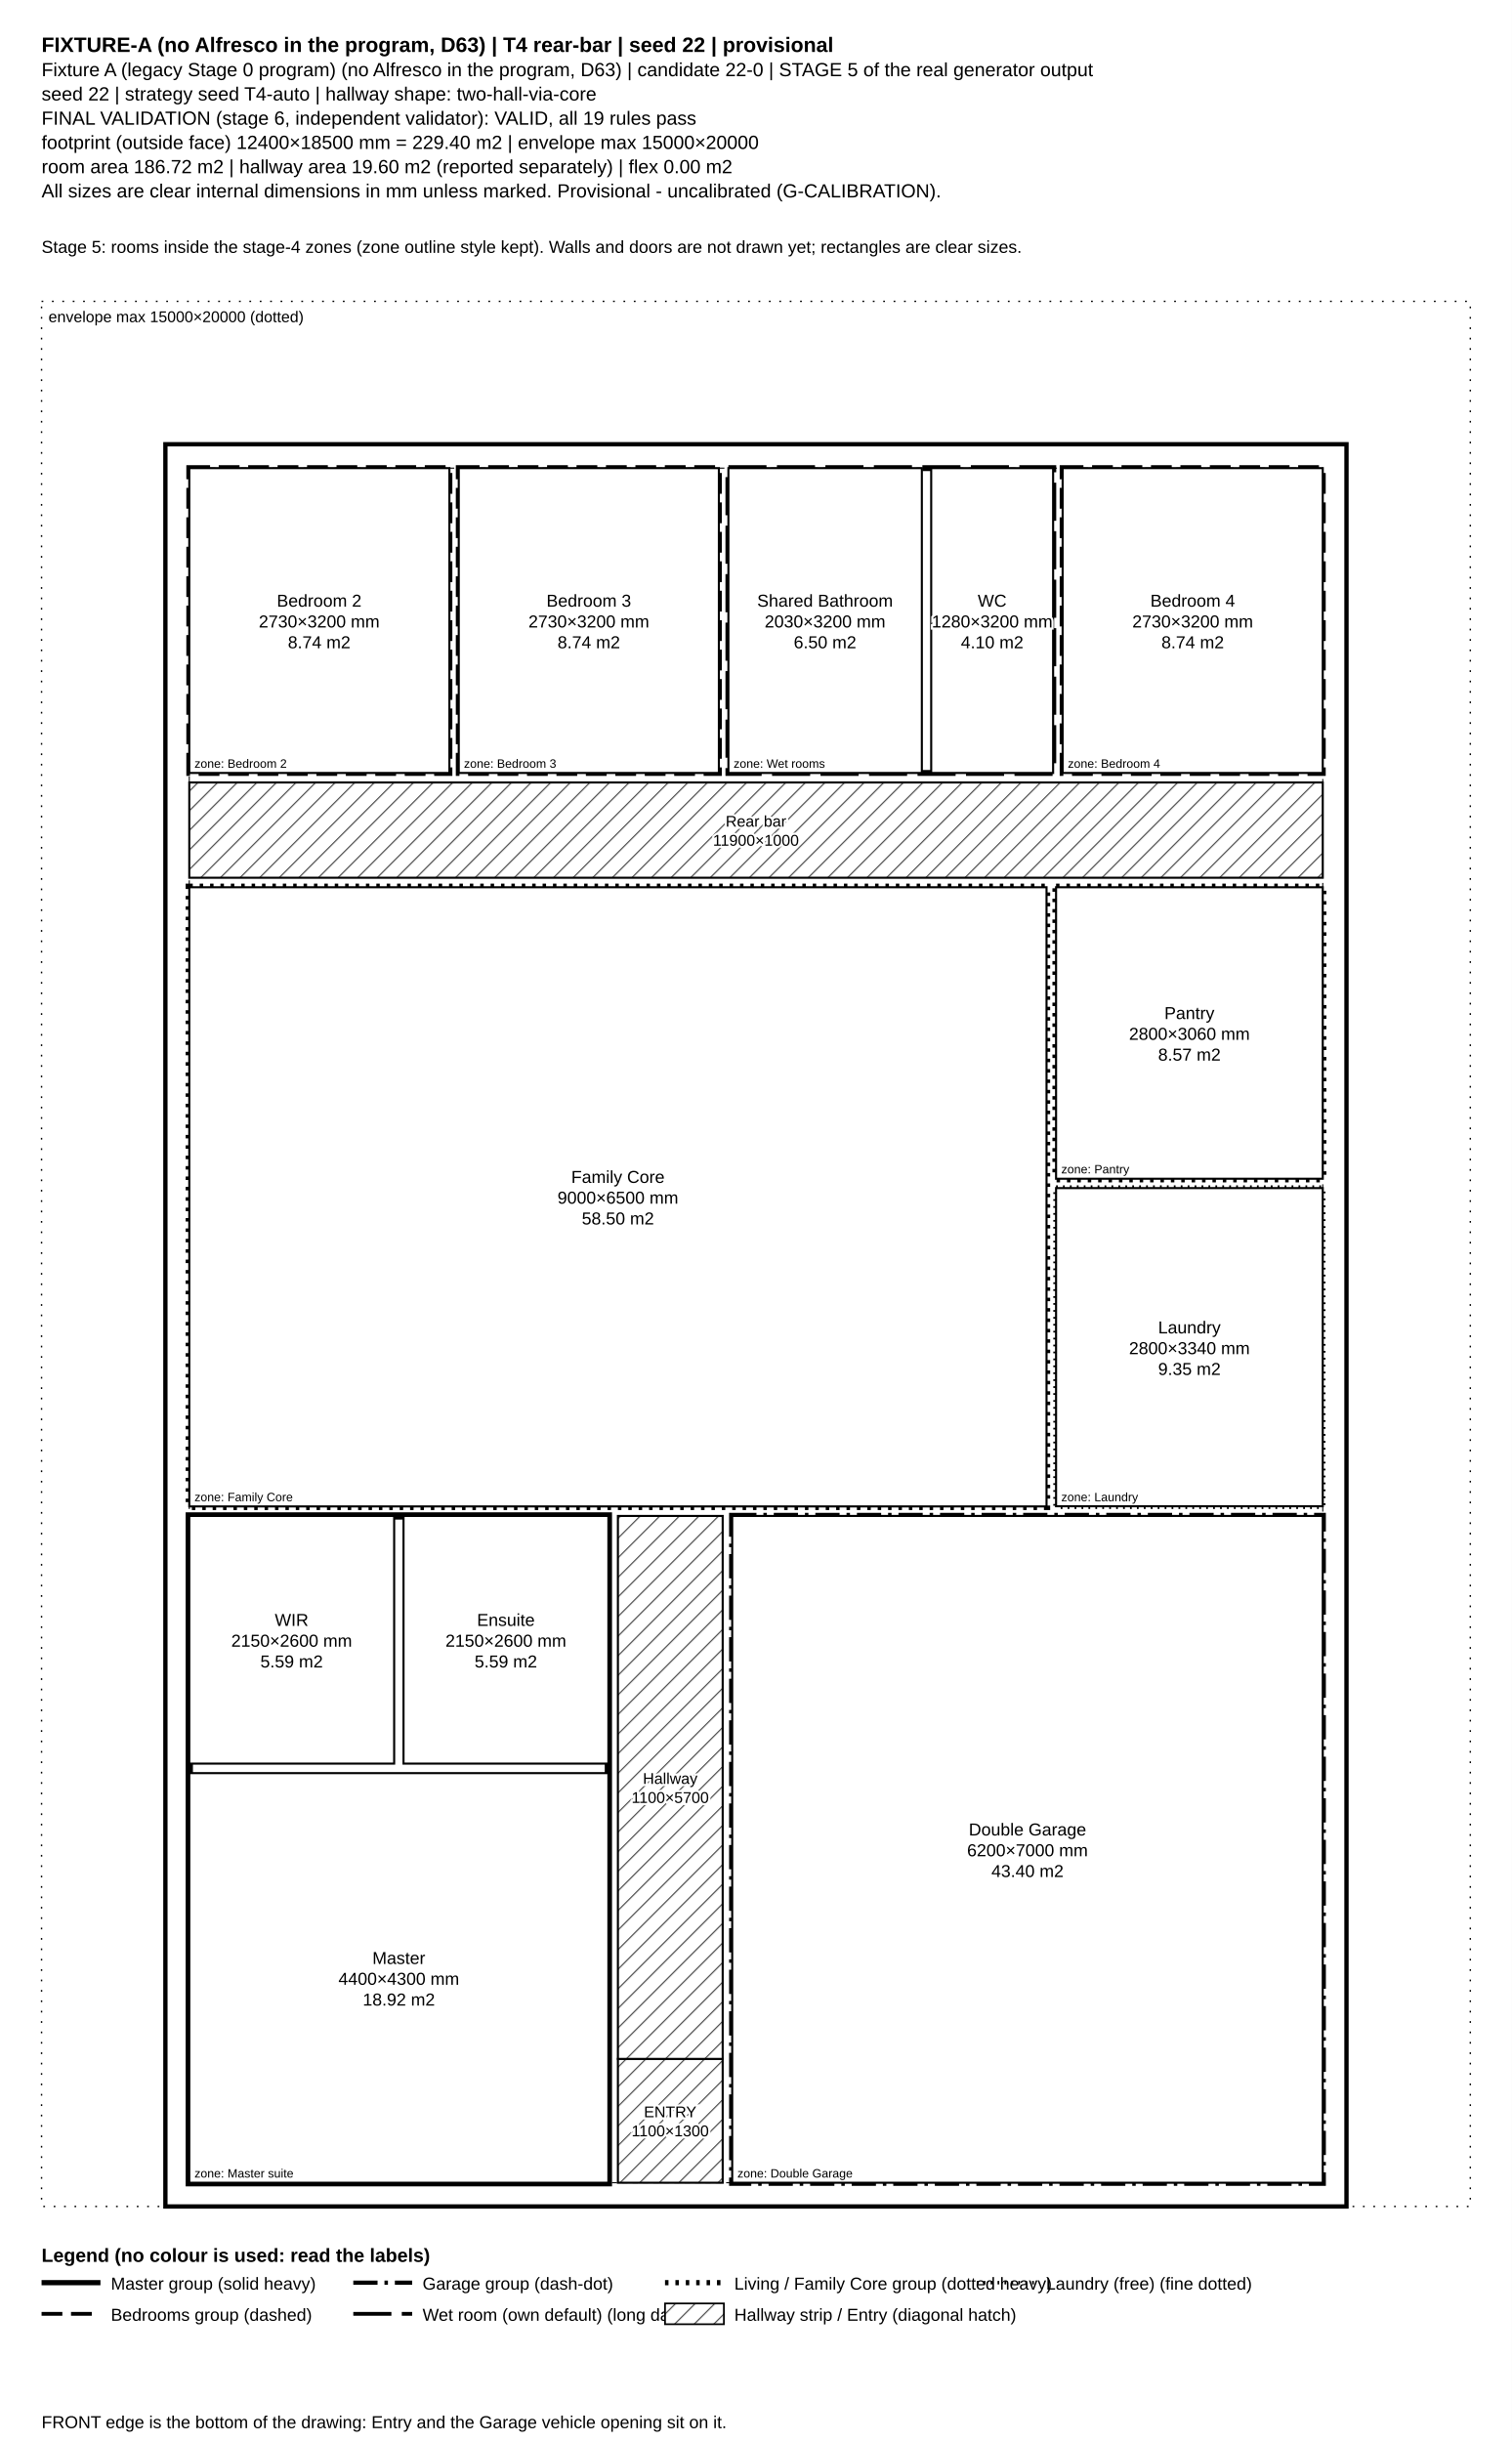
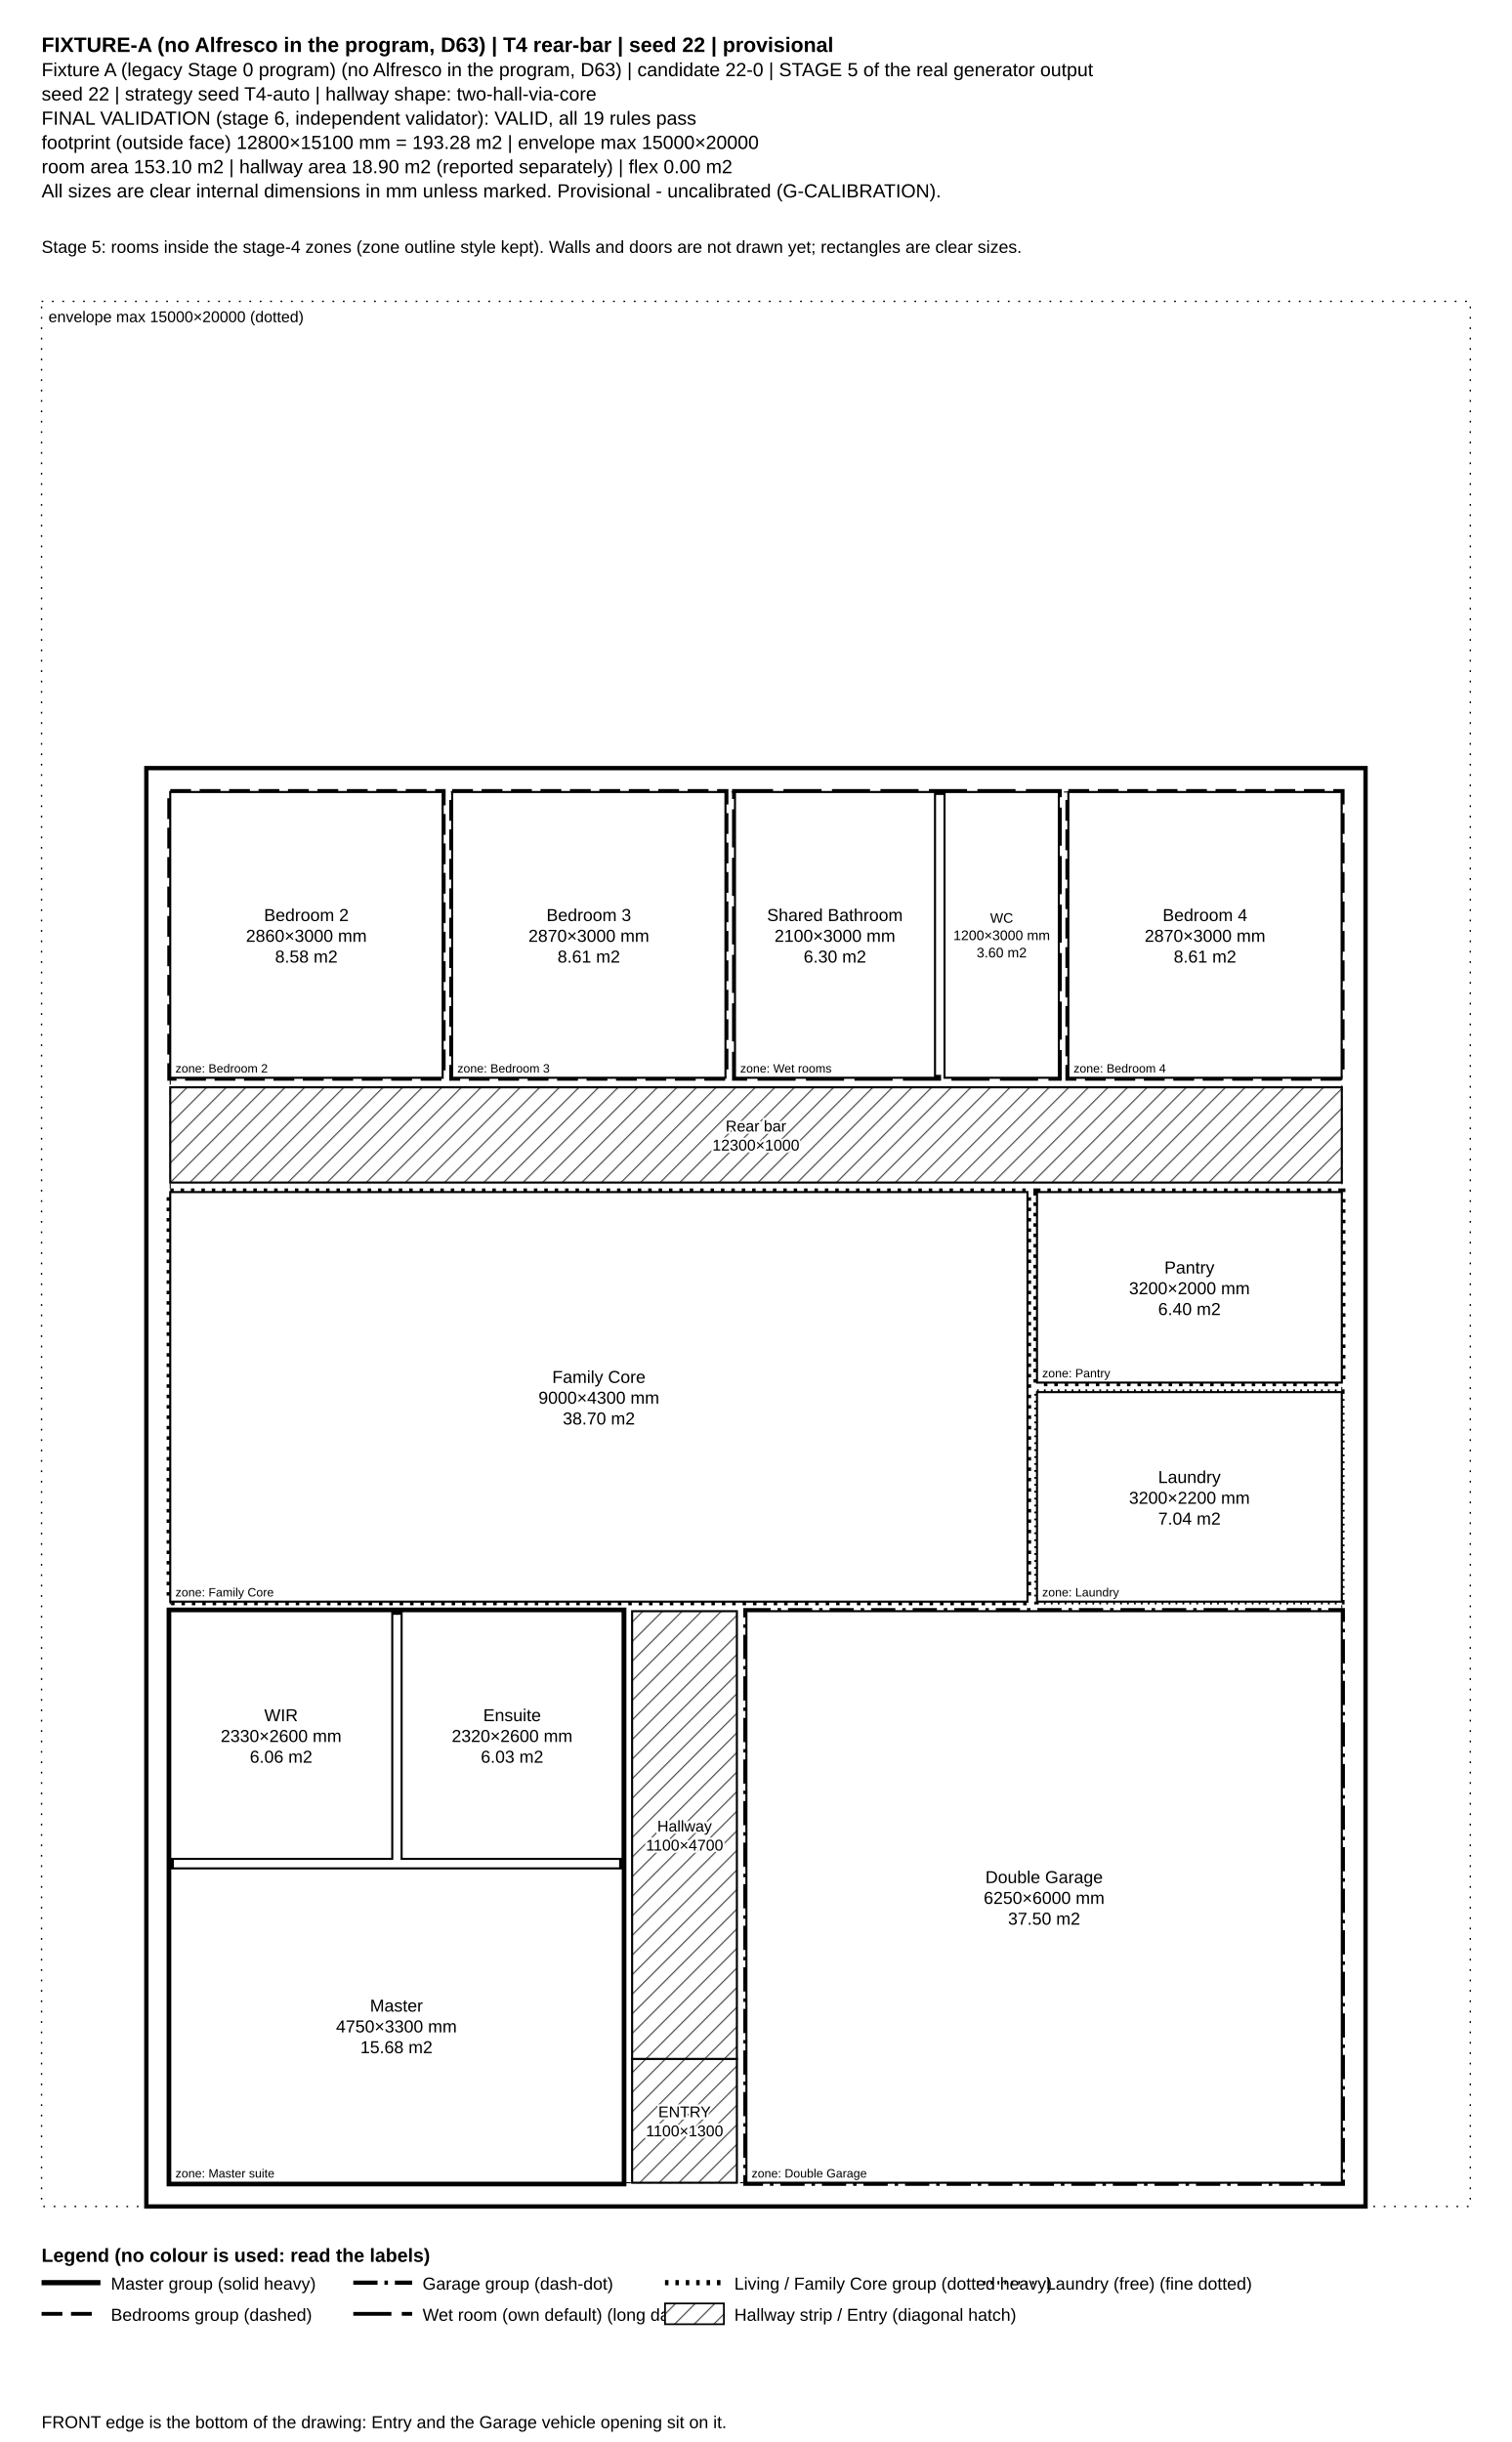
<svg xmlns="http://www.w3.org/2000/svg" width="873" height="1410" viewBox="0 0 873 1410" font-family="Arial, Helvetica, sans-serif">
  <rect width="100%" height="100%" fill="#fff" />
  <defs>
    <pattern id="hall" width="8" height="8" patternUnits="userSpaceOnUse" patternTransform="rotate(45)">
      <rect width="8" height="8" fill="#fff" />
      <line x1="0" y1="0" x2="0" y2="8" stroke="#555" stroke-width="1.4" />
    </pattern>
    <pattern id="flex" width="9" height="9" patternUnits="userSpaceOnUse">
      <rect width="9" height="9" fill="#fff" />
      <path d="M0 0L9 9M9 0L0 9" stroke="#666" stroke-width="1" />
    </pattern>
    <pattern id="wall" width="4" height="4" patternUnits="userSpaceOnUse">
      <rect width="4" height="4" fill="#222" />
    </pattern>
  </defs>
  <text x="24" y="30" font-size="12" font-weight="bold" fill="#000">FIXTURE-A (no Alfresco in the program, D63) | T4 rear-bar | seed 22 | provisional</text>
  <text x="24" y="44" font-size="11" font-weight="normal" fill="#000">Fixture A (legacy Stage 0 program) (no Alfresco in the program, D63)   |   candidate 22-0   |   STAGE 5 of the real generator output</text>
  <text x="24" y="58" font-size="11" font-weight="normal" fill="#000">seed 22   |   strategy seed T4-auto   |   hallway shape: two-hall-via-core</text>
  <text x="24" y="72" font-size="11" font-weight="normal" fill="#000">FINAL VALIDATION (stage 6, independent validator): VALID, all 19 rules pass</text>
-   <text x="24" y="86" font-size="11" font-weight="normal" fill="#000">footprint (outside face) 12400×18500 mm = 229.40 m2 | envelope max 15000×20000</text>
-   <text x="24" y="100" font-size="11" font-weight="normal" fill="#000">room area 186.72 m2 | hallway area 19.60 m2 (reported separately) | flex 0.00 m2</text>
+   <text x="24" y="86" font-size="11" font-weight="normal" fill="#000">footprint (outside face) 12800×15100 mm = 193.28 m2 | envelope max 15000×20000</text>
+   <text x="24" y="100" font-size="11" font-weight="normal" fill="#000">room area 153.10 m2 | hallway area 18.90 m2 (reported separately) | flex 0.00 m2</text>
  <text x="24" y="114" font-size="11" font-weight="normal" fill="#000">All sizes are clear internal dimensions in mm unless marked. Provisional - uncalibrated (G-CALIBRATION).</text>
  <rect x="24.0" y="174.0" width="825.0" height="1100.0" fill="none" stroke="#000" stroke-width="0.8" stroke-dasharray="1 5" />
  <text x="28" y="186" font-size="9">envelope max 15000×20000 (dotted)</text>
-   <rect x="95.5" y="256.5" width="682.0" height="1017.5" fill="none" stroke="#000" stroke-width="2.5" />
-   <rect x="109.3" y="270.3" width="654.5" height="990.0" fill="none" stroke="#000" stroke-width="0.6" stroke-dasharray="3 3" />
-   <rect x="356.8" y="1188.8" width="60.5" height="71.5" fill="url(#hall)" stroke="#000" stroke-width="1.2" />
-   <text x="387.0" y="1222.5" font-size="9" text-anchor="middle" fill="#000" stroke="#fff" stroke-width="2.5" paint-order="stroke">ENTRY</text>
-   <text x="387.0" y="1233.5" font-size="9" text-anchor="middle" fill="#000" stroke="#fff" stroke-width="2.5" paint-order="stroke">1100×1300</text>
-   <rect x="356.8" y="875.3" width="60.5" height="313.5" fill="url(#hall)" stroke="#000" stroke-width="1.2" />
-   <text x="387.0" y="1030.0" font-size="9" text-anchor="middle" fill="#000" stroke="#fff" stroke-width="2.5" paint-order="stroke">Hallway</text>
-   <text x="387.0" y="1041.0" font-size="9" text-anchor="middle" fill="#000" stroke="#fff" stroke-width="2.5" paint-order="stroke">1100×5700</text>
-   <rect x="109.3" y="451.8" width="654.5" height="55.0" fill="url(#hall)" stroke="#000" stroke-width="1.2" />
-   <text x="436.5" y="477.3" font-size="9" text-anchor="middle" fill="#000" stroke="#fff" stroke-width="2.5" paint-order="stroke">Rear bar</text>
-   <text x="436.5" y="488.3" font-size="9" text-anchor="middle" fill="#000" stroke="#fff" stroke-width="2.5" paint-order="stroke">11900×1000</text>
-   <rect x="109.3" y="875.3" width="242.0" height="385.0" fill="none" stroke="#000" stroke-width="4.2" />
-   <rect x="422.8" y="875.3" width="341.0" height="385.0" fill="none" stroke="#000" stroke-width="3.6" stroke-dasharray="14 4 2 4" />
-   <rect x="109.3" y="512.3" width="495.0" height="357.5" fill="none" stroke="#000" stroke-width="4.2" stroke-dasharray="2 4" />
-   <rect x="609.8" y="686.0" width="154.0" height="183.7" fill="none" stroke="#000" stroke-width="3.2" stroke-dasharray="1 3" />
-   <rect x="609.8" y="512.3" width="154.0" height="168.3" fill="none" stroke="#000" stroke-width="4.2" stroke-dasharray="2 4" />
-   <rect x="109.3" y="270.3" width="150.2" height="176.0" fill="none" stroke="#000" stroke-width="3.4" stroke-dasharray="12 5" />
-   <rect x="264.9" y="270.3" width="150.2" height="176.0" fill="none" stroke="#000" stroke-width="3.4" stroke-dasharray="12 5" />
-   <rect x="420.6" y="270.3" width="187.6" height="176.0" fill="none" stroke="#000" stroke-width="3.4" stroke-dasharray="22 6" />
-   <rect x="613.6" y="270.3" width="150.2" height="176.0" fill="none" stroke="#000" stroke-width="3.4" stroke-dasharray="12 5" />
-   <rect x="109.3" y="1023.8" width="242.0" height="236.5" fill="#fff" stroke="#000" stroke-width="1.2" />
-   <text x="230.3" y="1134.0" font-size="10" text-anchor="middle" fill="#000" stroke="#fff" stroke-width="2.5" paint-order="stroke">Master</text>
-   <text x="230.3" y="1146.0" font-size="10" text-anchor="middle" fill="#000" stroke="#fff" stroke-width="2.5" paint-order="stroke">4400×4300 mm</text>
-   <text x="230.3" y="1158.0" font-size="10" text-anchor="middle" fill="#000" stroke="#fff" stroke-width="2.5" paint-order="stroke">18.92 m2</text>
-   <rect x="109.3" y="875.3" width="118.3" height="143.0" fill="#fff" stroke="#000" stroke-width="1.2" />
-   <text x="168.4" y="938.8" font-size="10" text-anchor="middle" fill="#000" stroke="#fff" stroke-width="2.5" paint-order="stroke">WIR</text>
-   <text x="168.4" y="950.8" font-size="10" text-anchor="middle" fill="#000" stroke="#fff" stroke-width="2.5" paint-order="stroke">2150×2600 mm</text>
-   <text x="168.4" y="962.8" font-size="10" text-anchor="middle" fill="#000" stroke="#fff" stroke-width="2.5" paint-order="stroke">5.59 m2</text>
-   <rect x="233.0" y="875.3" width="118.3" height="143.0" fill="#fff" stroke="#000" stroke-width="1.2" />
-   <text x="292.1" y="938.8" font-size="10" text-anchor="middle" fill="#000" stroke="#fff" stroke-width="2.5" paint-order="stroke">Ensuite</text>
-   <text x="292.1" y="950.8" font-size="10" text-anchor="middle" fill="#000" stroke="#fff" stroke-width="2.5" paint-order="stroke">2150×2600 mm</text>
-   <text x="292.1" y="962.8" font-size="10" text-anchor="middle" fill="#000" stroke="#fff" stroke-width="2.5" paint-order="stroke">5.59 m2</text>
-   <rect x="422.8" y="875.3" width="341.0" height="385.0" fill="#fff" stroke="#000" stroke-width="1.2" />
-   <text x="593.3" y="1059.8" font-size="10" text-anchor="middle" fill="#000" stroke="#fff" stroke-width="2.5" paint-order="stroke">Double Garage</text>
-   <text x="593.3" y="1071.8" font-size="10" text-anchor="middle" fill="#000" stroke="#fff" stroke-width="2.5" paint-order="stroke">6200×7000 mm</text>
-   <text x="593.3" y="1083.8" font-size="10" text-anchor="middle" fill="#000" stroke="#fff" stroke-width="2.5" paint-order="stroke">43.40 m2</text>
-   <rect x="109.3" y="512.3" width="495.0" height="357.5" fill="#fff" stroke="#000" stroke-width="1.2" />
-   <text x="356.8" y="683.0" font-size="10" text-anchor="middle" fill="#000" stroke="#fff" stroke-width="2.5" paint-order="stroke">Family Core</text>
-   <text x="356.8" y="695.0" font-size="10" text-anchor="middle" fill="#000" stroke="#fff" stroke-width="2.5" paint-order="stroke">9000×6500 mm</text>
-   <text x="356.8" y="707.0" font-size="10" text-anchor="middle" fill="#000" stroke="#fff" stroke-width="2.5" paint-order="stroke">58.50 m2</text>
-   <rect x="609.8" y="686.0" width="154.0" height="183.7" fill="#fff" stroke="#000" stroke-width="1.2" />
-   <text x="686.8" y="769.9" font-size="10" text-anchor="middle" fill="#000" stroke="#fff" stroke-width="2.5" paint-order="stroke">Laundry</text>
-   <text x="686.8" y="781.9" font-size="10" text-anchor="middle" fill="#000" stroke="#fff" stroke-width="2.5" paint-order="stroke">2800×3340 mm</text>
-   <text x="686.8" y="793.9" font-size="10" text-anchor="middle" fill="#000" stroke="#fff" stroke-width="2.5" paint-order="stroke">9.35 m2</text>
-   <rect x="609.8" y="512.3" width="154.0" height="168.3" fill="#fff" stroke="#000" stroke-width="1.2" />
-   <text x="686.8" y="588.4" font-size="10" text-anchor="middle" fill="#000" stroke="#fff" stroke-width="2.5" paint-order="stroke">Pantry</text>
-   <text x="686.8" y="600.4" font-size="10" text-anchor="middle" fill="#000" stroke="#fff" stroke-width="2.5" paint-order="stroke">2800×3060 mm</text>
-   <text x="686.8" y="612.4" font-size="10" text-anchor="middle" fill="#000" stroke="#fff" stroke-width="2.5" paint-order="stroke">8.57 m2</text>
-   <rect x="109.3" y="270.3" width="150.2" height="176.0" fill="#fff" stroke="#000" stroke-width="1.2" />
-   <text x="184.3" y="350.3" font-size="10" text-anchor="middle" fill="#000" stroke="#fff" stroke-width="2.5" paint-order="stroke">Bedroom 2</text>
-   <text x="184.3" y="362.3" font-size="10" text-anchor="middle" fill="#000" stroke="#fff" stroke-width="2.5" paint-order="stroke">2730×3200 mm</text>
-   <text x="184.3" y="374.3" font-size="10" text-anchor="middle" fill="#000" stroke="#fff" stroke-width="2.5" paint-order="stroke">8.74 m2</text>
-   <rect x="264.9" y="270.3" width="150.2" height="176.0" fill="#fff" stroke="#000" stroke-width="1.2" />
-   <text x="340.0" y="350.3" font-size="10" text-anchor="middle" fill="#000" stroke="#fff" stroke-width="2.5" paint-order="stroke">Bedroom 3</text>
-   <text x="340.0" y="362.3" font-size="10" text-anchor="middle" fill="#000" stroke="#fff" stroke-width="2.5" paint-order="stroke">2730×3200 mm</text>
-   <text x="340.0" y="374.3" font-size="10" text-anchor="middle" fill="#000" stroke="#fff" stroke-width="2.5" paint-order="stroke">8.74 m2</text>
-   <rect x="420.6" y="270.3" width="111.7" height="176.0" fill="#fff" stroke="#000" stroke-width="1.2" />
-   <text x="476.4" y="350.3" font-size="10" text-anchor="middle" fill="#000" stroke="#fff" stroke-width="2.5" paint-order="stroke">Shared Bathroom</text>
-   <text x="476.4" y="362.3" font-size="10" text-anchor="middle" fill="#000" stroke="#fff" stroke-width="2.5" paint-order="stroke">2030×3200 mm</text>
-   <text x="476.4" y="374.3" font-size="10" text-anchor="middle" fill="#000" stroke="#fff" stroke-width="2.5" paint-order="stroke">6.50 m2</text>
-   <rect x="537.7" y="270.3" width="70.4" height="176.0" fill="#fff" stroke="#000" stroke-width="1.2" />
-   <text x="572.9" y="350.3" font-size="10" text-anchor="middle" fill="#000" stroke="#fff" stroke-width="2.5" paint-order="stroke">WC</text>
-   <text x="572.9" y="362.3" font-size="10" text-anchor="middle" fill="#000" stroke="#fff" stroke-width="2.5" paint-order="stroke">1280×3200 mm</text>
-   <text x="572.9" y="374.3" font-size="10" text-anchor="middle" fill="#000" stroke="#fff" stroke-width="2.5" paint-order="stroke">4.10 m2</text>
-   <rect x="613.6" y="270.3" width="150.2" height="176.0" fill="#fff" stroke="#000" stroke-width="1.2" />
-   <text x="688.7" y="350.3" font-size="10" text-anchor="middle" fill="#000" stroke="#fff" stroke-width="2.5" paint-order="stroke">Bedroom 4</text>
-   <text x="688.7" y="362.3" font-size="10" text-anchor="middle" fill="#000" stroke="#fff" stroke-width="2.5" paint-order="stroke">2730×3200 mm</text>
-   <text x="688.7" y="374.3" font-size="10" text-anchor="middle" fill="#000" stroke="#fff" stroke-width="2.5" paint-order="stroke">8.74 m2</text>
-   <text x="112.3" y="1257.3" font-size="7">zone: Master suite</text>
-   <text x="425.8" y="1257.3" font-size="7">zone: Double Garage</text>
-   <text x="112.3" y="866.8" font-size="7">zone: Family Core</text>
-   <text x="612.8" y="866.8" font-size="7">zone: Laundry</text>
-   <text x="612.8" y="677.5" font-size="7">zone: Pantry</text>
-   <text x="112.3" y="443.3" font-size="7">zone: Bedroom 2</text>
-   <text x="267.9" y="443.3" font-size="7">zone: Bedroom 3</text>
-   <text x="423.6" y="443.3" font-size="7">zone: Wet rooms</text>
-   <text x="616.6" y="443.3" font-size="7">zone: Bedroom 4</text>
+   <rect x="84.5" y="443.5" width="704.0" height="830.5" fill="none" stroke="#000" stroke-width="2.5" />
+   <rect x="98.3" y="457.3" width="676.5" height="803.0" fill="none" stroke="#000" stroke-width="0.6" stroke-dasharray="3 3" />
+   <rect x="365.0" y="1188.8" width="60.5" height="71.5" fill="url(#hall)" stroke="#000" stroke-width="1.2" />
+   <text x="395.3" y="1222.5" font-size="9" text-anchor="middle" fill="#000" stroke="#fff" stroke-width="2.5" paint-order="stroke">ENTRY</text>
+   <text x="395.3" y="1233.5" font-size="9" text-anchor="middle" fill="#000" stroke="#fff" stroke-width="2.5" paint-order="stroke">1100×1300</text>
+   <rect x="365.0" y="930.3" width="60.5" height="258.5" fill="url(#hall)" stroke="#000" stroke-width="1.2" />
+   <text x="395.3" y="1057.5" font-size="9" text-anchor="middle" fill="#000" stroke="#fff" stroke-width="2.5" paint-order="stroke">Hallway</text>
+   <text x="395.3" y="1068.5" font-size="9" text-anchor="middle" fill="#000" stroke="#fff" stroke-width="2.5" paint-order="stroke">1100×4700</text>
+   <rect x="98.3" y="627.8" width="676.5" height="55.0" fill="url(#hall)" stroke="#000" stroke-width="1.2" />
+   <text x="436.5" y="653.3" font-size="9" text-anchor="middle" fill="#000" stroke="#fff" stroke-width="2.5" paint-order="stroke">Rear bar</text>
+   <text x="436.5" y="664.3" font-size="9" text-anchor="middle" fill="#000" stroke="#fff" stroke-width="2.5" paint-order="stroke">12300×1000</text>
+   <rect x="98.3" y="930.3" width="261.3" height="330.0" fill="none" stroke="#000" stroke-width="4.2" />
+   <rect x="431.0" y="930.3" width="343.8" height="330.0" fill="none" stroke="#000" stroke-width="3.6" stroke-dasharray="14 4 2 4" />
+   <rect x="98.3" y="688.3" width="495.0" height="236.5" fill="none" stroke="#000" stroke-width="4.2" stroke-dasharray="2 4" />
+   <rect x="598.8" y="803.8" width="176.0" height="121.0" fill="none" stroke="#000" stroke-width="3.2" stroke-dasharray="1 3" />
+   <rect x="598.8" y="688.3" width="176.0" height="110.0" fill="none" stroke="#000" stroke-width="4.2" stroke-dasharray="2 4" />
+   <rect x="98.3" y="457.3" width="157.3" height="165.0" fill="none" stroke="#000" stroke-width="3.4" stroke-dasharray="12 5" />
+   <rect x="261.1" y="457.3" width="157.8" height="165.0" fill="none" stroke="#000" stroke-width="3.4" stroke-dasharray="12 5" />
+   <rect x="424.4" y="457.3" width="187.0" height="165.0" fill="none" stroke="#000" stroke-width="3.4" stroke-dasharray="22 6" />
+   <rect x="616.9" y="457.3" width="157.8" height="165.0" fill="none" stroke="#000" stroke-width="3.4" stroke-dasharray="12 5" />
+   <rect x="98.3" y="1078.8" width="261.3" height="181.5" fill="#fff" stroke="#000" stroke-width="1.2" />
+   <text x="228.9" y="1161.5" font-size="10" text-anchor="middle" fill="#000" stroke="#fff" stroke-width="2.5" paint-order="stroke">Master</text>
+   <text x="228.9" y="1173.5" font-size="10" text-anchor="middle" fill="#000" stroke="#fff" stroke-width="2.5" paint-order="stroke">4750×3300 mm</text>
+   <text x="228.9" y="1185.5" font-size="10" text-anchor="middle" fill="#000" stroke="#fff" stroke-width="2.5" paint-order="stroke">15.68 m2</text>
+   <rect x="98.3" y="930.3" width="128.2" height="143.0" fill="#fff" stroke="#000" stroke-width="1.2" />
+   <text x="162.3" y="993.8" font-size="10" text-anchor="middle" fill="#000" stroke="#fff" stroke-width="2.5" paint-order="stroke">WIR</text>
+   <text x="162.3" y="1005.8" font-size="10" text-anchor="middle" fill="#000" stroke="#fff" stroke-width="2.5" paint-order="stroke">2330×2600 mm</text>
+   <text x="162.3" y="1017.8" font-size="10" text-anchor="middle" fill="#000" stroke="#fff" stroke-width="2.5" paint-order="stroke">6.06 m2</text>
+   <rect x="231.9" y="930.3" width="127.6" height="143.0" fill="#fff" stroke="#000" stroke-width="1.2" />
+   <text x="295.7" y="993.8" font-size="10" text-anchor="middle" fill="#000" stroke="#fff" stroke-width="2.5" paint-order="stroke">Ensuite</text>
+   <text x="295.7" y="1005.8" font-size="10" text-anchor="middle" fill="#000" stroke="#fff" stroke-width="2.5" paint-order="stroke">2320×2600 mm</text>
+   <text x="295.7" y="1017.8" font-size="10" text-anchor="middle" fill="#000" stroke="#fff" stroke-width="2.5" paint-order="stroke">6.03 m2</text>
+   <rect x="431.0" y="930.3" width="343.8" height="330.0" fill="#fff" stroke="#000" stroke-width="1.2" />
+   <text x="602.9" y="1087.3" font-size="10" text-anchor="middle" fill="#000" stroke="#fff" stroke-width="2.5" paint-order="stroke">Double Garage</text>
+   <text x="602.9" y="1099.3" font-size="10" text-anchor="middle" fill="#000" stroke="#fff" stroke-width="2.5" paint-order="stroke">6250×6000 mm</text>
+   <text x="602.9" y="1111.3" font-size="10" text-anchor="middle" fill="#000" stroke="#fff" stroke-width="2.5" paint-order="stroke">37.50 m2</text>
+   <rect x="98.3" y="688.3" width="495.0" height="236.5" fill="#fff" stroke="#000" stroke-width="1.2" />
+   <text x="345.8" y="798.5" font-size="10" text-anchor="middle" fill="#000" stroke="#fff" stroke-width="2.5" paint-order="stroke">Family Core</text>
+   <text x="345.8" y="810.5" font-size="10" text-anchor="middle" fill="#000" stroke="#fff" stroke-width="2.5" paint-order="stroke">9000×4300 mm</text>
+   <text x="345.8" y="822.5" font-size="10" text-anchor="middle" fill="#000" stroke="#fff" stroke-width="2.5" paint-order="stroke">38.70 m2</text>
+   <rect x="598.8" y="803.8" width="176.0" height="121.0" fill="#fff" stroke="#000" stroke-width="1.2" />
+   <text x="686.8" y="856.3" font-size="10" text-anchor="middle" fill="#000" stroke="#fff" stroke-width="2.5" paint-order="stroke">Laundry</text>
+   <text x="686.8" y="868.3" font-size="10" text-anchor="middle" fill="#000" stroke="#fff" stroke-width="2.5" paint-order="stroke">3200×2200 mm</text>
+   <text x="686.8" y="880.3" font-size="10" text-anchor="middle" fill="#000" stroke="#fff" stroke-width="2.5" paint-order="stroke">7.04 m2</text>
+   <rect x="598.8" y="688.3" width="176.0" height="110.0" fill="#fff" stroke="#000" stroke-width="1.2" />
+   <text x="686.8" y="735.3" font-size="10" text-anchor="middle" fill="#000" stroke="#fff" stroke-width="2.5" paint-order="stroke">Pantry</text>
+   <text x="686.8" y="747.3" font-size="10" text-anchor="middle" fill="#000" stroke="#fff" stroke-width="2.5" paint-order="stroke">3200×2000 mm</text>
+   <text x="686.8" y="759.3" font-size="10" text-anchor="middle" fill="#000" stroke="#fff" stroke-width="2.5" paint-order="stroke">6.40 m2</text>
+   <rect x="98.3" y="457.3" width="157.3" height="165.0" fill="#fff" stroke="#000" stroke-width="1.2" />
+   <text x="176.9" y="531.8" font-size="10" text-anchor="middle" fill="#000" stroke="#fff" stroke-width="2.5" paint-order="stroke">Bedroom 2</text>
+   <text x="176.9" y="543.8" font-size="10" text-anchor="middle" fill="#000" stroke="#fff" stroke-width="2.5" paint-order="stroke">2860×3000 mm</text>
+   <text x="176.9" y="555.8" font-size="10" text-anchor="middle" fill="#000" stroke="#fff" stroke-width="2.5" paint-order="stroke">8.58 m2</text>
+   <rect x="261.1" y="457.3" width="157.8" height="165.0" fill="#fff" stroke="#000" stroke-width="1.2" />
+   <text x="340.0" y="531.8" font-size="10" text-anchor="middle" fill="#000" stroke="#fff" stroke-width="2.5" paint-order="stroke">Bedroom 3</text>
+   <text x="340.0" y="543.8" font-size="10" text-anchor="middle" fill="#000" stroke="#fff" stroke-width="2.5" paint-order="stroke">2870×3000 mm</text>
+   <text x="340.0" y="555.8" font-size="10" text-anchor="middle" fill="#000" stroke="#fff" stroke-width="2.5" paint-order="stroke">8.61 m2</text>
+   <rect x="424.4" y="457.3" width="115.5" height="165.0" fill="#fff" stroke="#000" stroke-width="1.2" />
+   <text x="482.1" y="531.8" font-size="10" text-anchor="middle" fill="#000" stroke="#fff" stroke-width="2.5" paint-order="stroke">Shared Bathroom</text>
+   <text x="482.1" y="543.8" font-size="10" text-anchor="middle" fill="#000" stroke="#fff" stroke-width="2.5" paint-order="stroke">2100×3000 mm</text>
+   <text x="482.1" y="555.8" font-size="10" text-anchor="middle" fill="#000" stroke="#fff" stroke-width="2.5" paint-order="stroke">6.30 m2</text>
+   <rect x="545.4" y="457.3" width="66.0" height="165.0" fill="#fff" stroke="#000" stroke-width="1.2" />
+   <text x="578.4" y="532.8" font-size="8" text-anchor="middle" fill="#000" stroke="#fff" stroke-width="2.5" paint-order="stroke">WC</text>
+   <text x="578.4" y="542.8" font-size="8" text-anchor="middle" fill="#000" stroke="#fff" stroke-width="2.5" paint-order="stroke">1200×3000 mm</text>
+   <text x="578.4" y="552.8" font-size="8" text-anchor="middle" fill="#000" stroke="#fff" stroke-width="2.5" paint-order="stroke">3.60 m2</text>
+   <rect x="616.9" y="457.3" width="157.8" height="165.0" fill="#fff" stroke="#000" stroke-width="1.2" />
+   <text x="695.8" y="531.8" font-size="10" text-anchor="middle" fill="#000" stroke="#fff" stroke-width="2.5" paint-order="stroke">Bedroom 4</text>
+   <text x="695.8" y="543.8" font-size="10" text-anchor="middle" fill="#000" stroke="#fff" stroke-width="2.5" paint-order="stroke">2870×3000 mm</text>
+   <text x="695.8" y="555.8" font-size="10" text-anchor="middle" fill="#000" stroke="#fff" stroke-width="2.5" paint-order="stroke">8.61 m2</text>
+   <text x="101.3" y="1257.3" font-size="7">zone: Master suite</text>
+   <text x="434.0" y="1257.3" font-size="7">zone: Double Garage</text>
+   <text x="101.3" y="921.8" font-size="7">zone: Family Core</text>
+   <text x="601.8" y="921.8" font-size="7">zone: Laundry</text>
+   <text x="601.8" y="795.3" font-size="7">zone: Pantry</text>
+   <text x="101.3" y="619.3" font-size="7">zone: Bedroom 2</text>
+   <text x="264.1" y="619.3" font-size="7">zone: Bedroom 3</text>
+   <text x="427.4" y="619.3" font-size="7">zone: Wet rooms</text>
+   <text x="619.9" y="619.3" font-size="7">zone: Bedroom 4</text>
  <text x="24" y="146" font-size="10">Stage 5: rooms inside the stage-4 zones (zone outline style kept). Walls and doors are not drawn yet; rectangles are clear sizes.</text>
  <text x="24" y="1306" font-size="11" font-weight="bold">Legend (no colour is used: read the labels)</text>
  <line x1="24" y1="1318" x2="58" y2="1318" stroke="#000" stroke-width="3" />
  <text x="64" y="1322" font-size="10">Master group (solid heavy)</text>
  <line x1="204" y1="1318" x2="238" y2="1318" stroke="#000" stroke-width="2.4" stroke-dasharray="14 4 2 4" />
  <text x="244" y="1322" font-size="10">Garage group (dash-dot)</text>
  <line x1="384" y1="1318" x2="418" y2="1318" stroke="#000" stroke-width="3" stroke-dasharray="2 4" />
  <text x="424" y="1322" font-size="10">Living / Family Core group (dotted heavy)</text>
  <line x1="564" y1="1318" x2="598" y2="1318" stroke="#000" stroke-width="2" stroke-dasharray="1 3" />
  <text x="604" y="1322" font-size="10">Laundry (free) (fine dotted)</text>
  <line x1="24" y1="1336" x2="58" y2="1336" stroke="#000" stroke-width="2.2" stroke-dasharray="12 5" />
  <text x="64" y="1340" font-size="10">Bedrooms group (dashed)</text>
  <line x1="204" y1="1336" x2="238" y2="1336" stroke="#000" stroke-width="2.2" stroke-dasharray="22 6" />
  <text x="244" y="1340" font-size="10">Wet room (own default) (long dash)</text>
  <rect x="384" y="1330" width="34" height="12" fill="url(#hall)" stroke="#000" stroke-width="1" />
  <text x="424" y="1340" font-size="10">Hallway strip / Entry (diagonal hatch)</text>
  <text x="24" y="1402" font-size="10">FRONT edge is the bottom of the drawing: Entry and the Garage vehicle opening sit on it.</text>
</svg>
